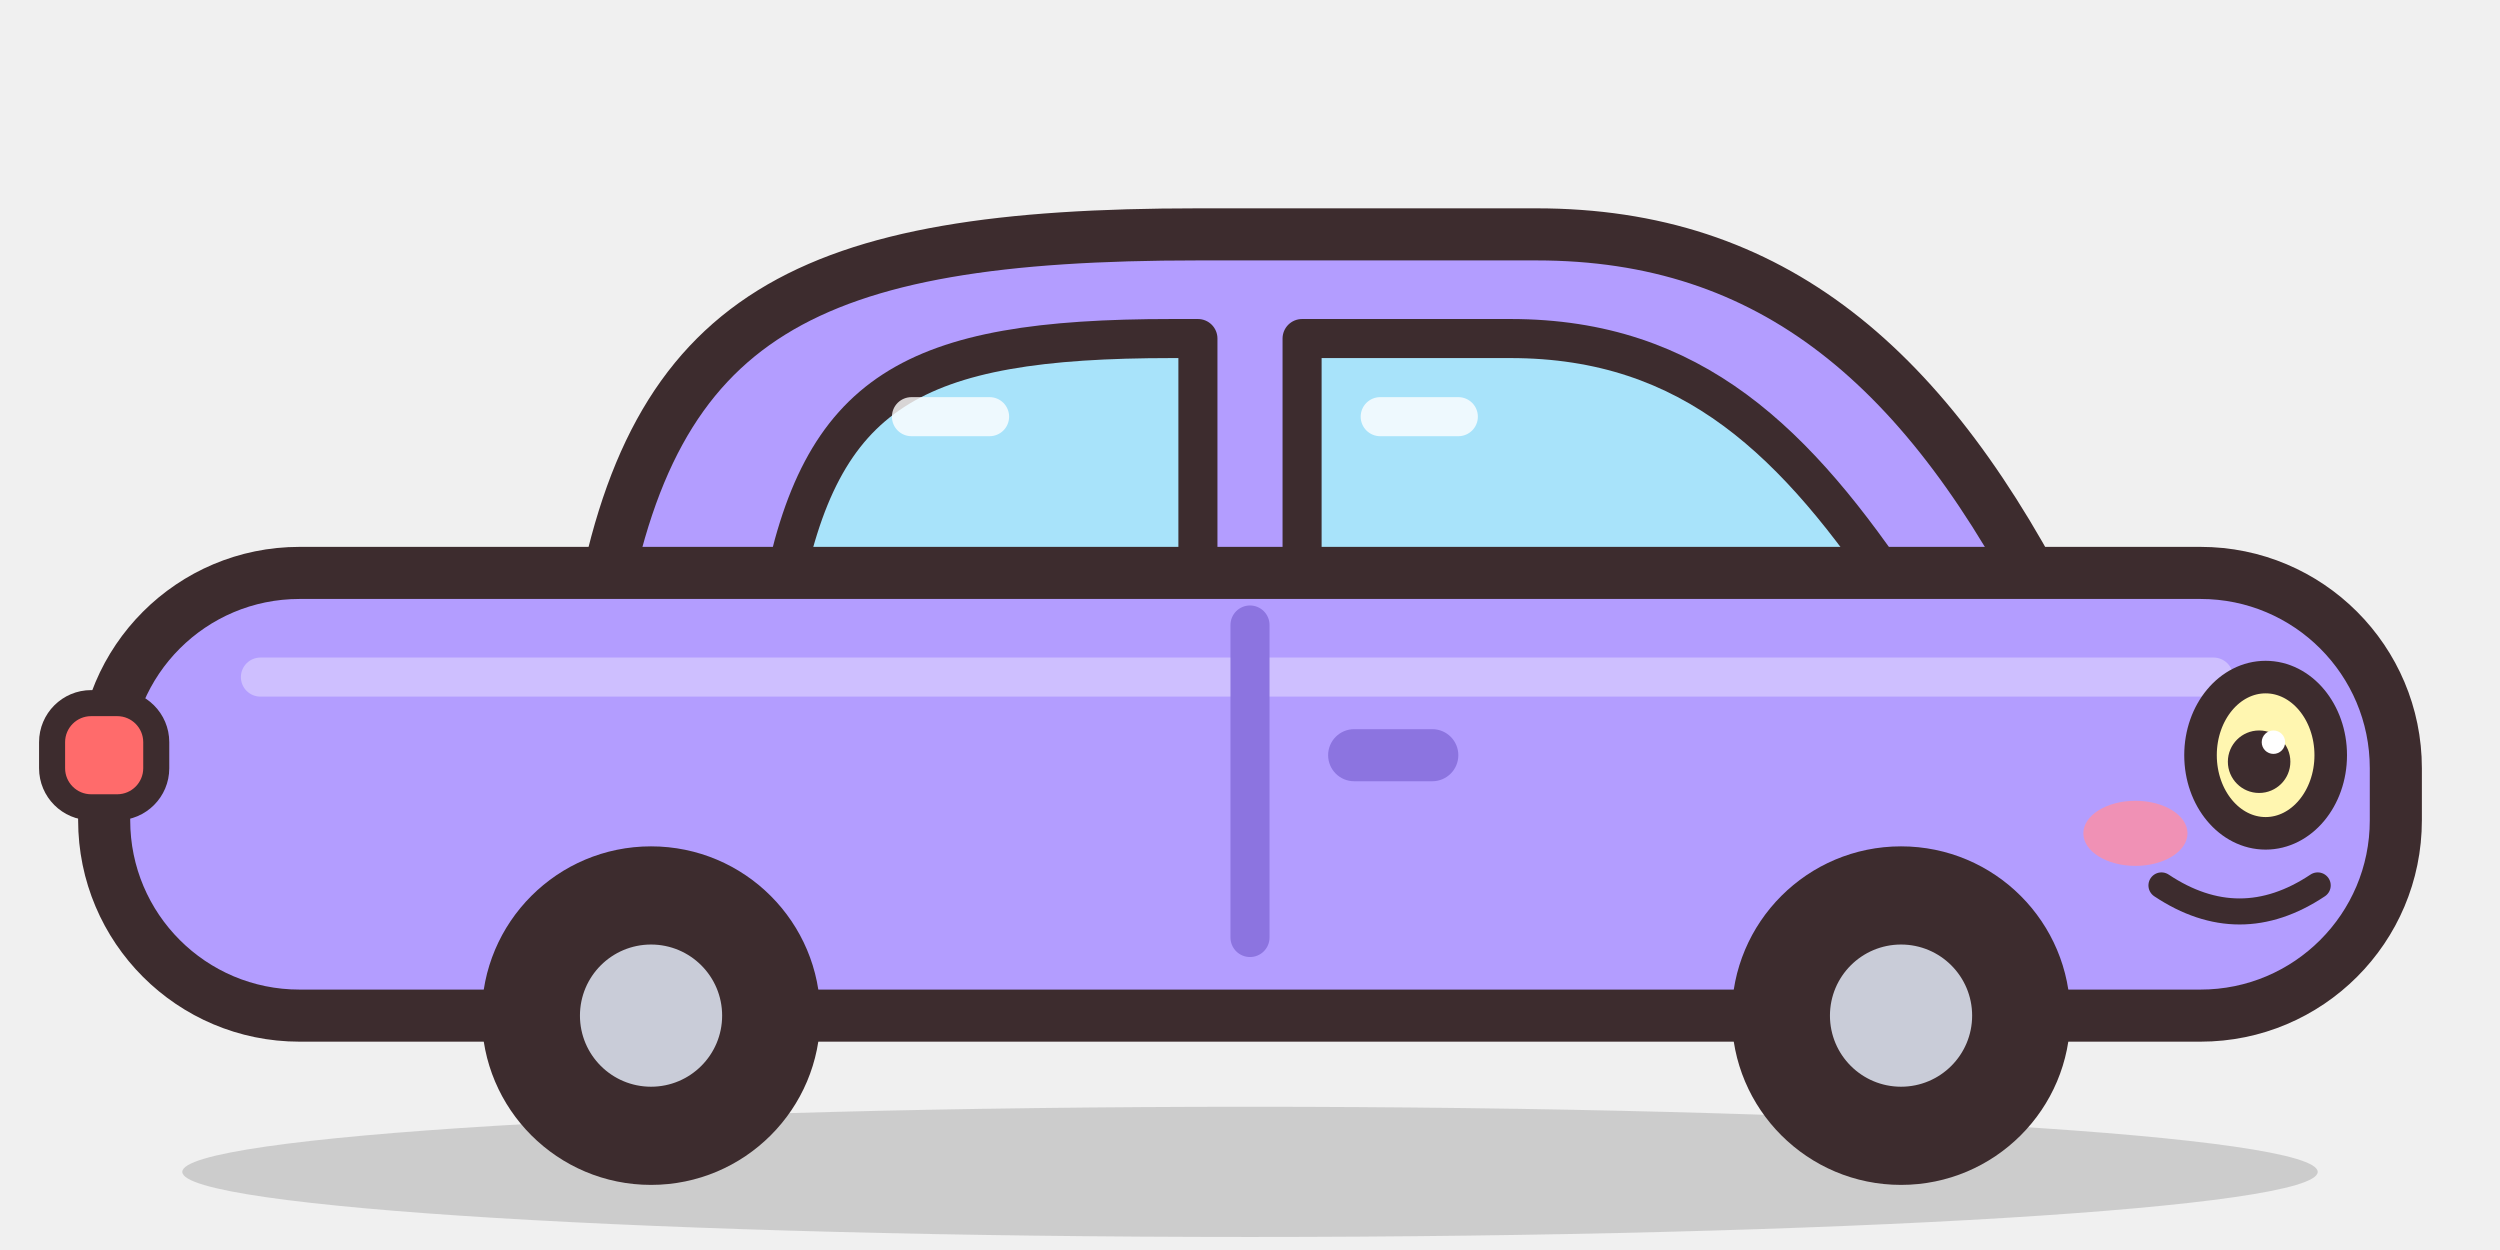
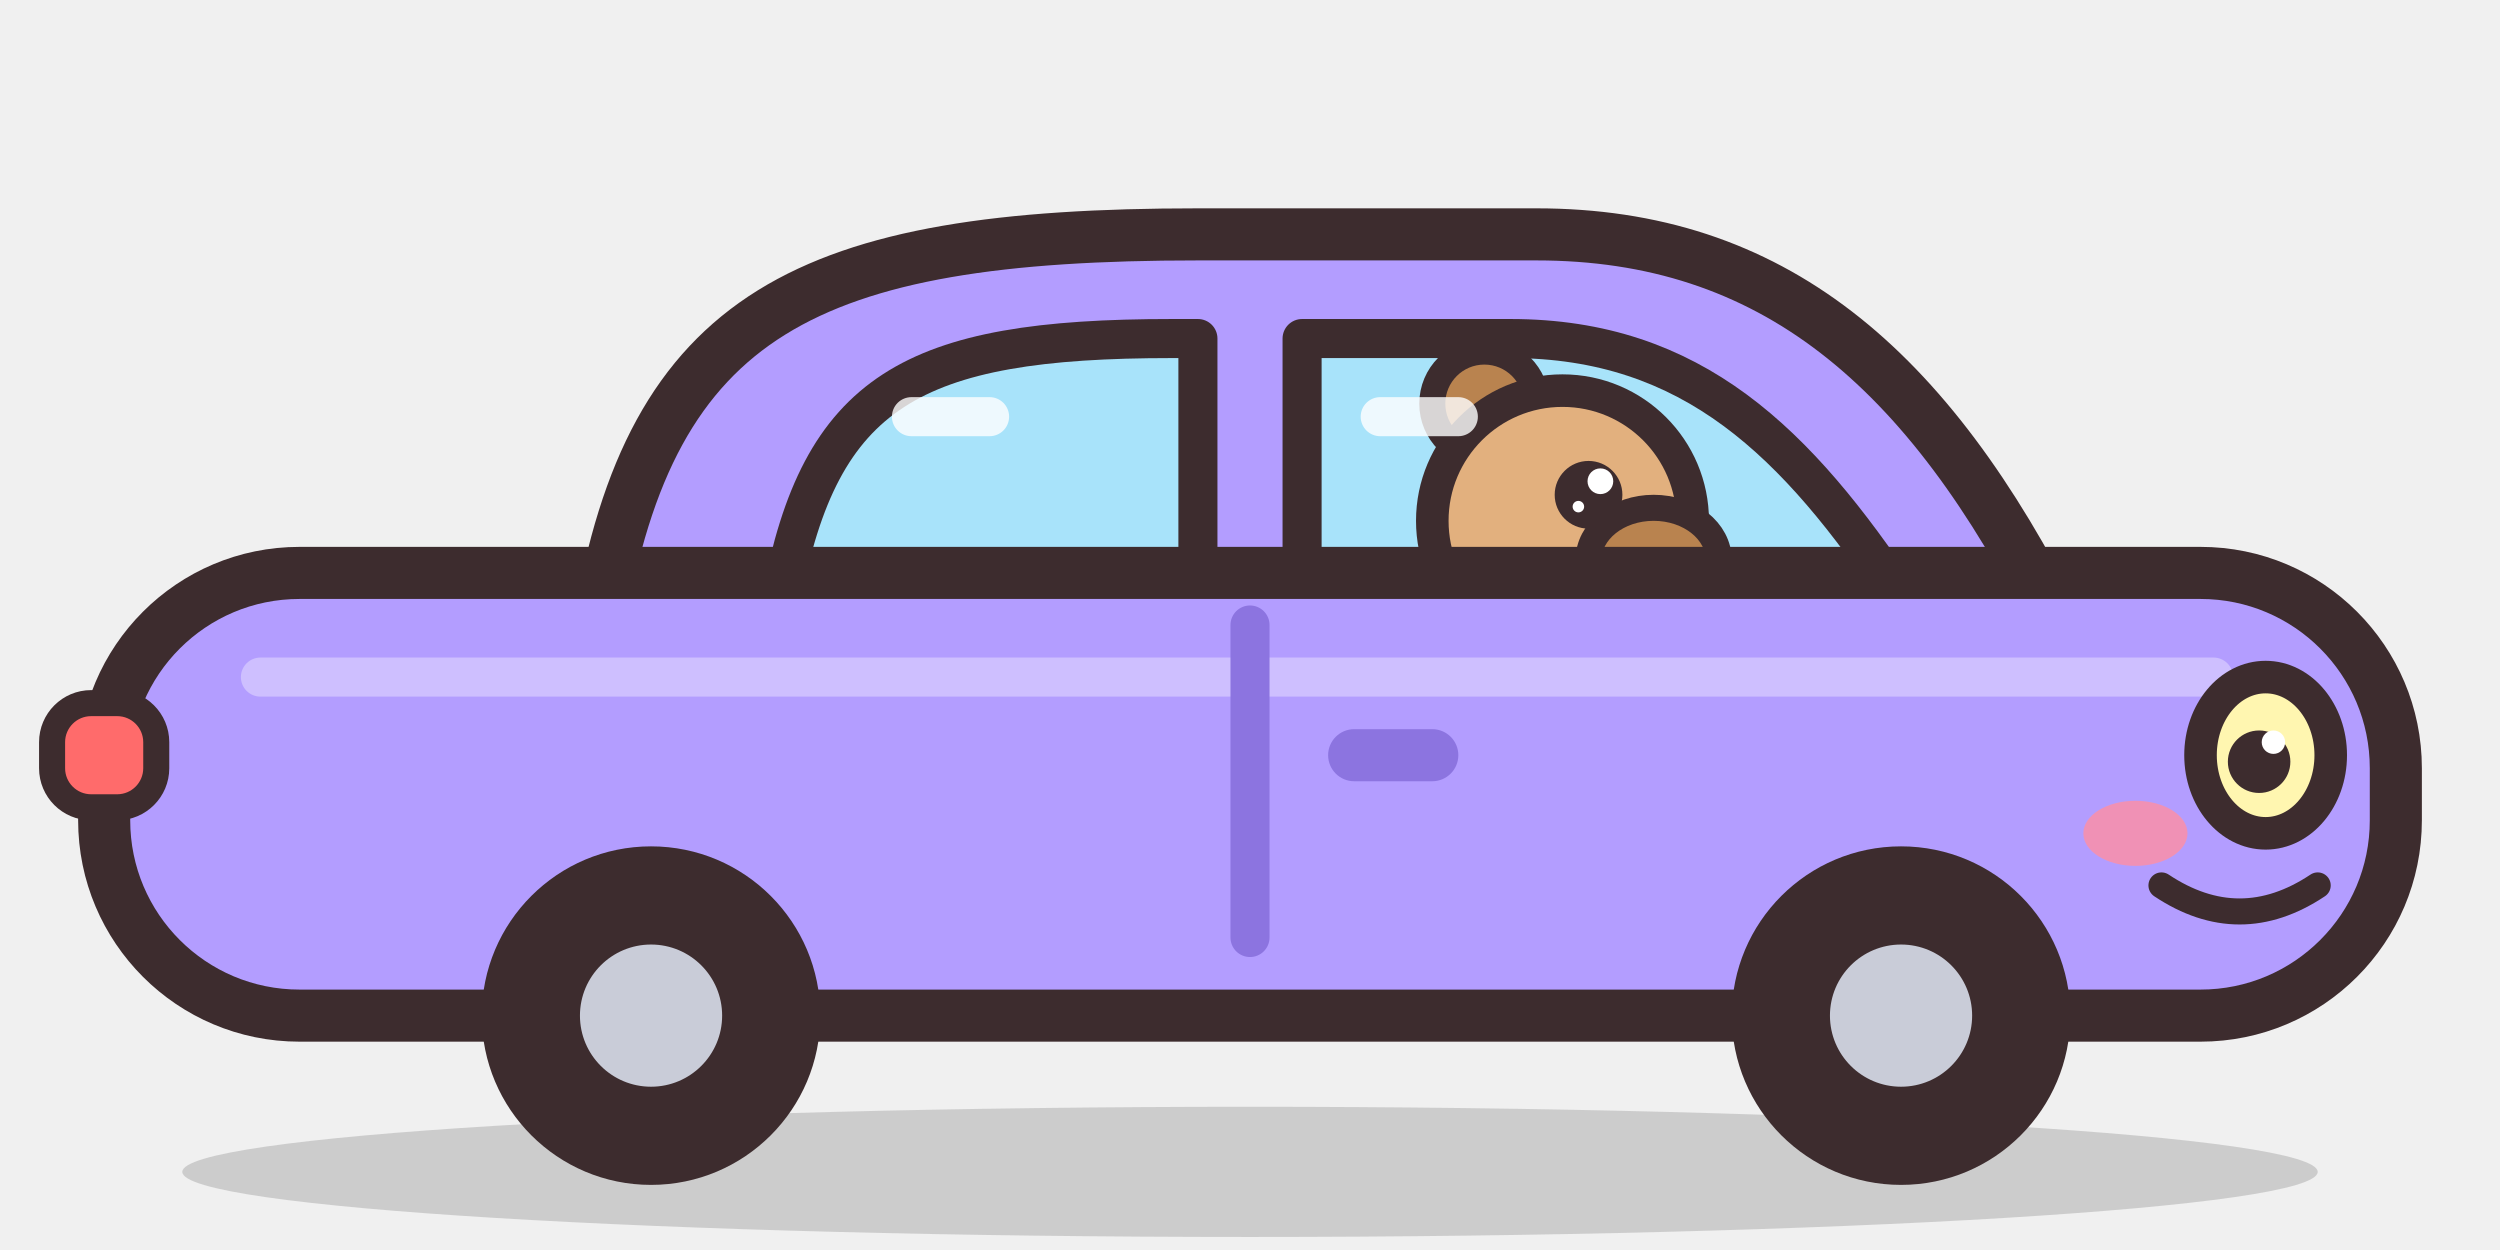
<svg xmlns="http://www.w3.org/2000/svg" width="192" height="96" viewBox="0 0 192 96">
  <g stroke-linejoin="round" stroke-linecap="round">
    <ellipse cx="96" cy="90" rx="82" ry="5" fill="#000" opacity="0.15" />
    <path d="M46 48 C50 24 62 18 92 18 L118 18 C136 18 148 28 158 48 Z" fill="#B39DFF" stroke="#3D2C2E" stroke-width="4" />
    <path d="M60 46 C63 30 70 26 90 26 L92 26 L92 46 Z" fill="#A8E3FA" stroke="#3D2C2E" stroke-width="3" />
    <path d="M100 26 L116 26 C130 26 138 34 146 46 L100 46 Z" fill="#A8E3FA" stroke="#3D2C2E" stroke-width="3" />
+     <circle cx="114" cy="31" r="4" fill="#B9834F" stroke="#3D2C2E" stroke-width="2" />
+     <circle cx="120" cy="40" r="10" fill="#E2B07E" stroke="#3D2C2E" stroke-width="2.5" />
+     <ellipse cx="127" cy="43" rx="5" ry="4" fill="#B9834F" stroke="#3D2C2E" stroke-width="2" />
+     <circle cx="122" cy="38" r="2.6" fill="#3D2C2E" />
+     <circle cx="122.91" cy="36.96" r="0.988" fill="#FFFFFF" />
+     <circle cx="121.22" cy="38.91" r="0.442" fill="#FFFFFF" />
    <path d="M70 32 L76 32 M106 32 L112 32" stroke="#FFFFFF" stroke-width="3" opacity="0.8" />
    <rect x="8" y="44" width="176" height="34" rx="15" fill="#B39DFF" stroke="#3D2C2E" stroke-width="4" />
    <path d="M20 52 L170 52" stroke="#FFFFFF" stroke-width="3" opacity="0.35" />
    <path d="M96 48 L96 72" stroke="#8C74E0" stroke-width="3" />
    <rect x="102" y="56" width="10" height="4" rx="2" fill="#8C74E0" />
    <circle cx="50" cy="78" r="13" fill="#3D2C2E" />
    <circle cx="50" cy="78" r="5.46" fill="#C9CCD8" />
    <circle cx="146" cy="78" r="13" fill="#3D2C2E" />
    <circle cx="146" cy="78" r="5.46" fill="#C9CCD8" />
    <ellipse cx="174" cy="58" rx="5" ry="6" fill="#FFF6B0" stroke="#3D2C2E" stroke-width="2.5" />
    <circle cx="173.5" cy="58.5" r="2.4" fill="#3D2C2E" />
    <circle cx="174.6" cy="57" r="0.9" fill="#FFFFFF" />
    <path d="M166 68 Q172 72 178 68" stroke="#3D2C2E" stroke-width="2" fill="none" />
    <ellipse cx="164" cy="64" rx="4" ry="2.5" fill="#FF8FA3" opacity="0.8" />
    <rect x="4" y="54" width="8" height="8" rx="3" fill="#FF6B6B" stroke="#3D2C2E" stroke-width="2" />
  </g>
</svg>
